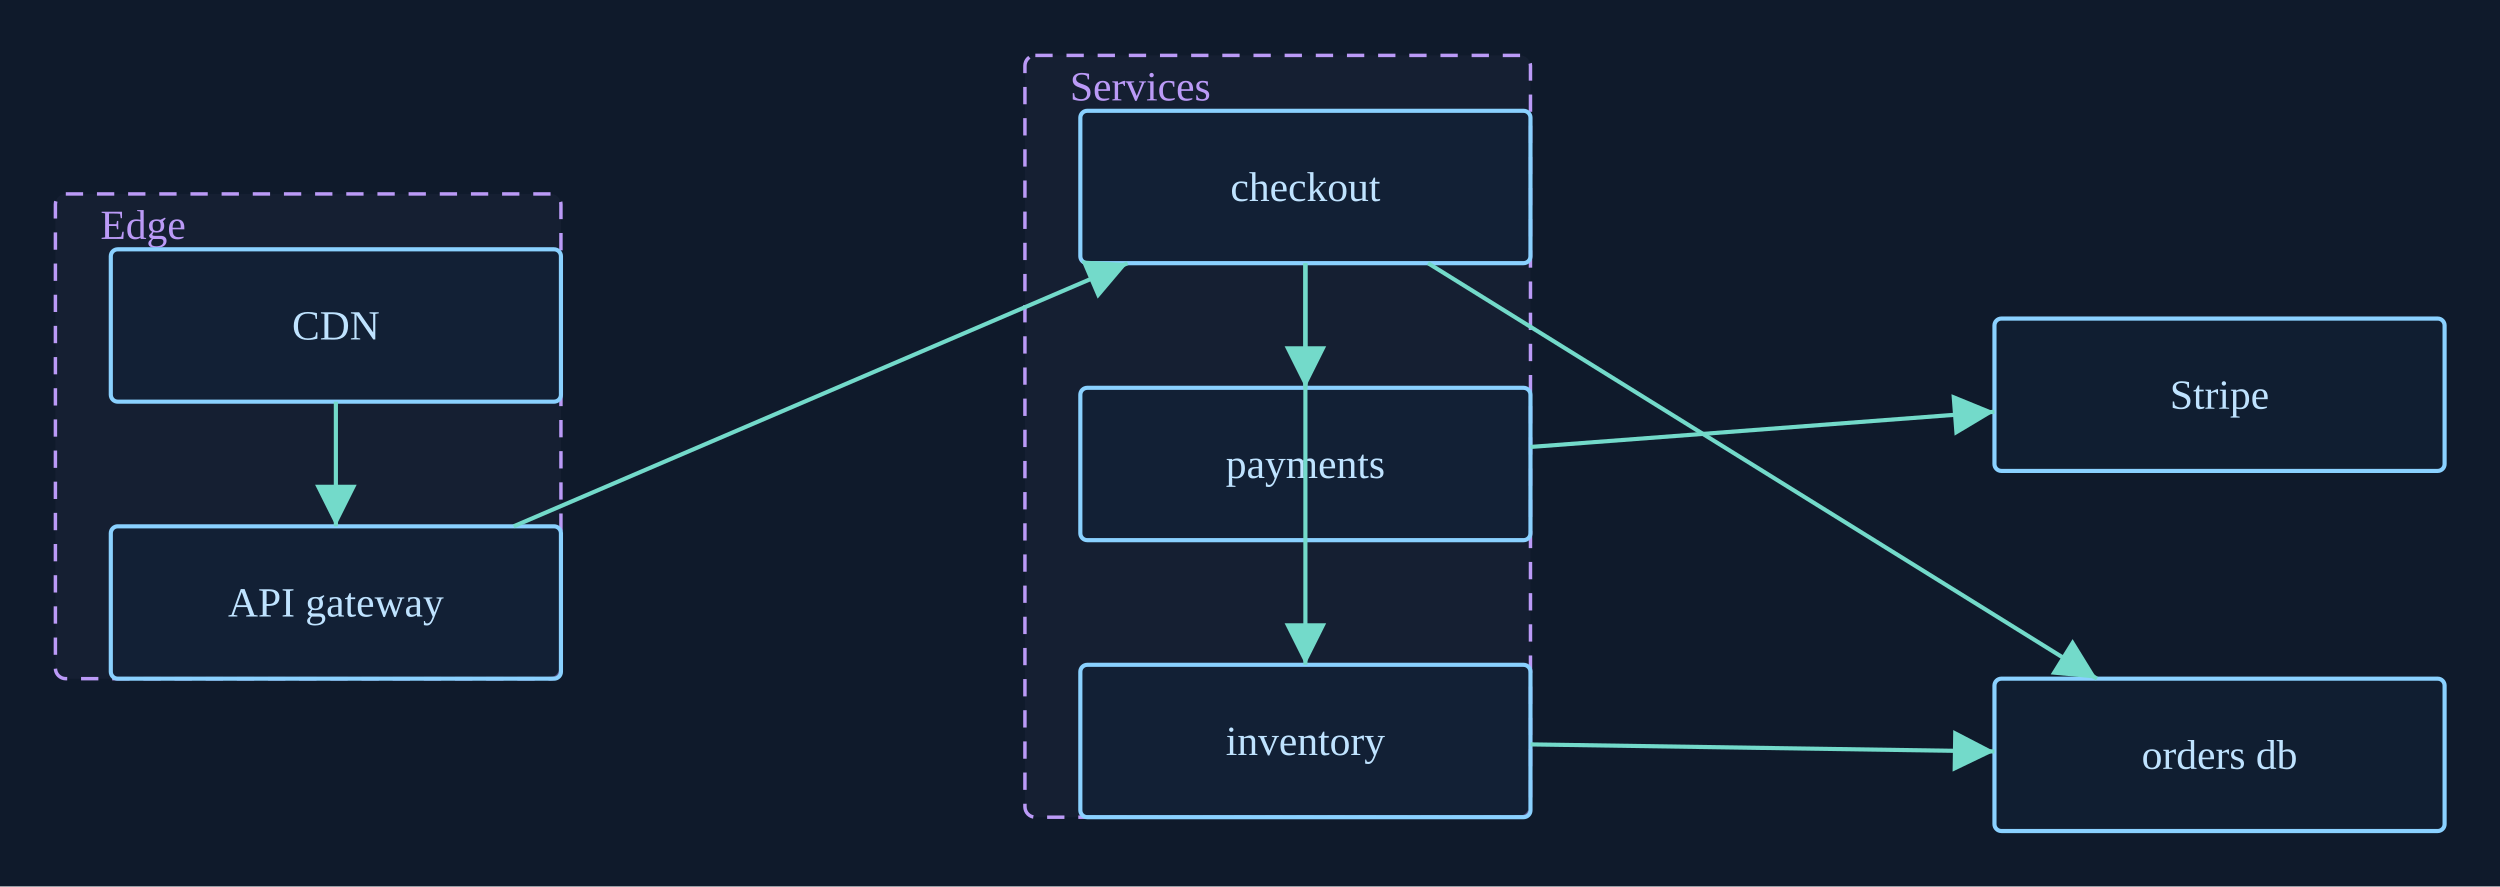
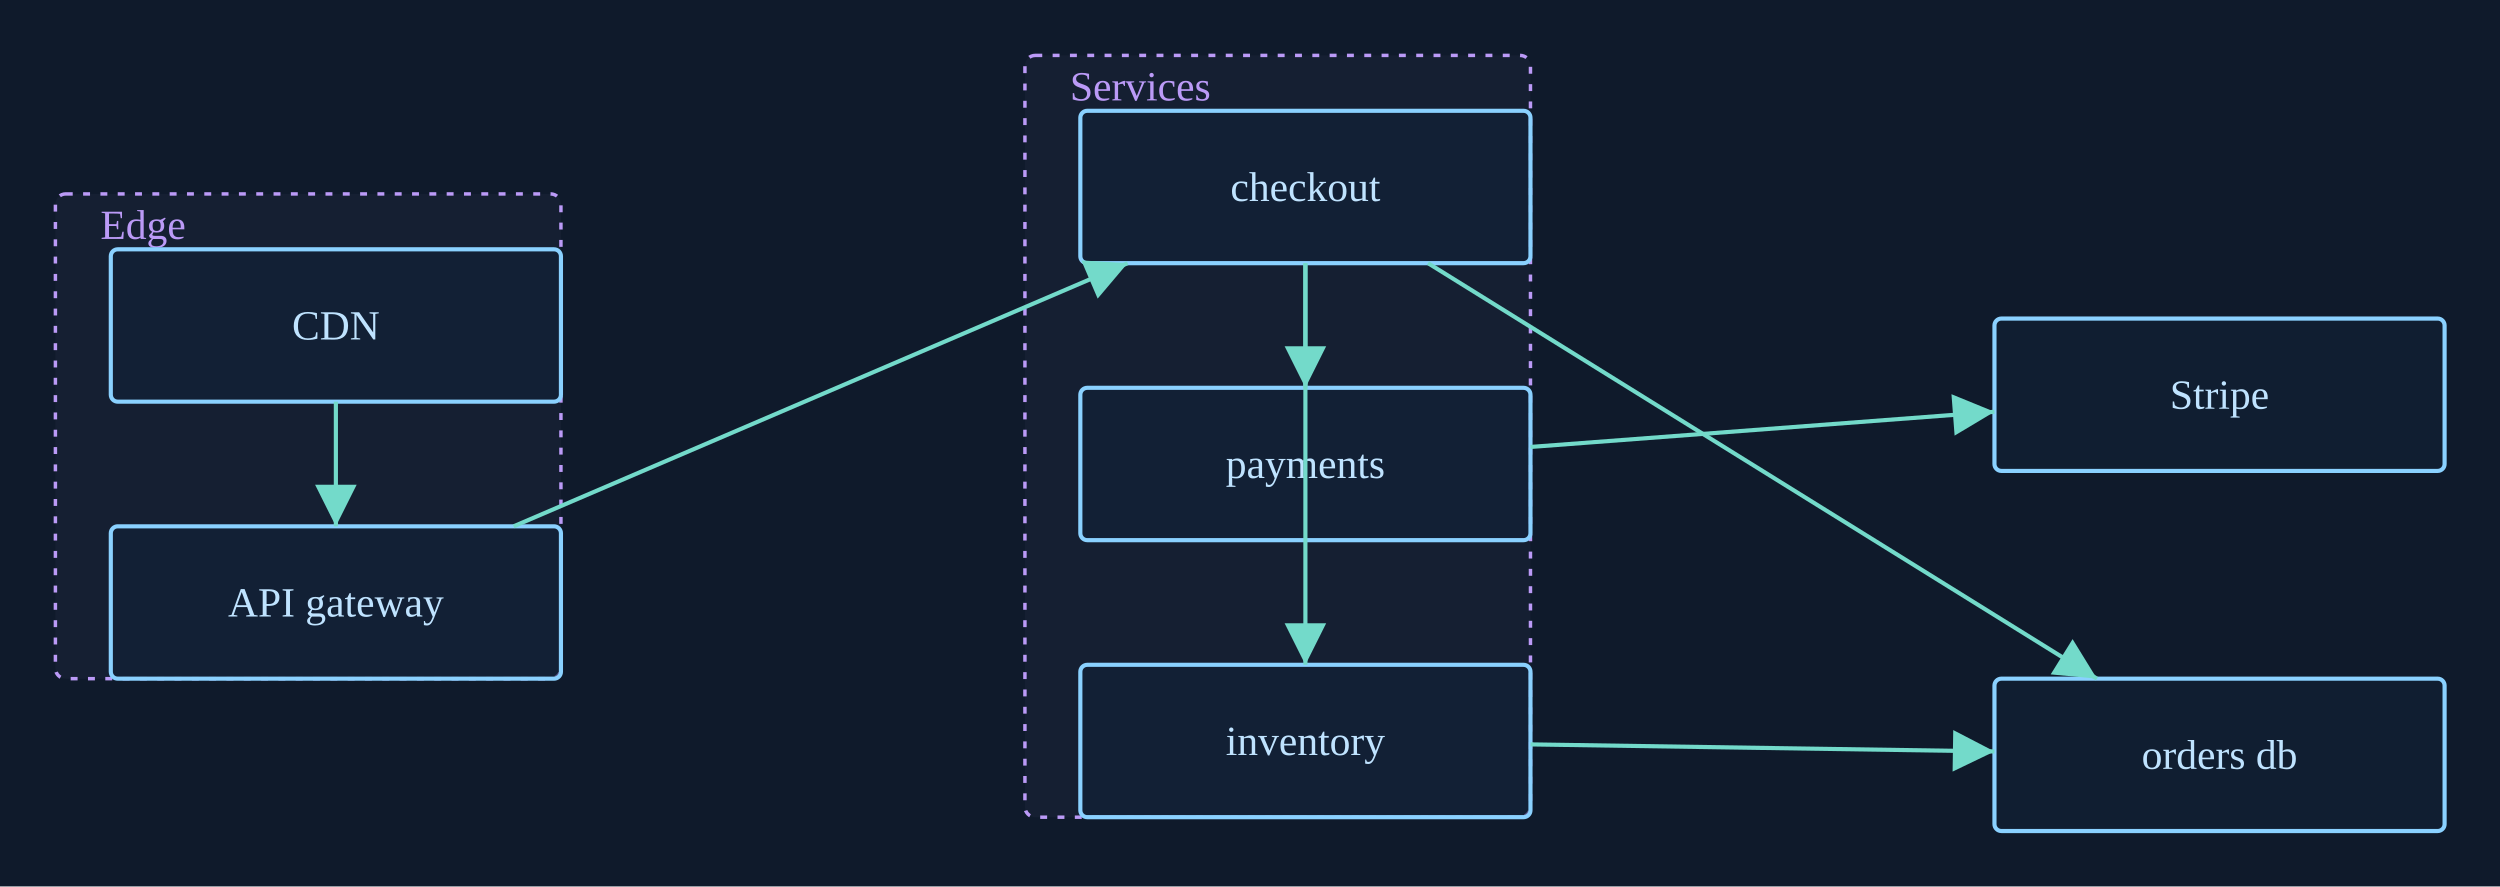
<svg xmlns="http://www.w3.org/2000/svg" viewBox="24.00 4.00 722.00 256.00" width="722.00" height="256.00">
  <defs>
    <marker id="ah-filled" markerWidth="10" markerHeight="10" refX="10" refY="5" orient="auto">
      <path d="M0,0 L10,5 L0,10 Z" fill="context-stroke" stroke="none" />
    </marker>
  </defs>
  <rect x="24.00" y="4.00" width="722.00" height="256.00" fill="#0f1a2b" />
  <g id="group-edge" data-element-id="edge" data-kind="group">
-     <rect x="40.00" y="60.00" width="146.00" height="140.00" rx="3.00" fill="#bb9af7" fill-opacity="0.04" stroke="#bb9af7" stroke-width="1.00" stroke-dasharray="5,4" />
+     <rect x="40.00" y="60.00" width="146.00" height="140.00" rx="3.00" fill="#bb9af7" fill-opacity="0.04" stroke="#bb9af7" stroke-width="1.00" stroke-dasharray="2,3" />
    <text x="53.00" y="73.00" text-anchor="start" fill="#bb9af7">
      <tspan x="53.00" dy="0">Edge</tspan>
    </text>
  </g>
  <g id="group-services" data-element-id="services" data-kind="group">
-     <rect x="320.00" y="20.00" width="146.00" height="220.00" rx="3.00" fill="#bb9af7" fill-opacity="0.04" stroke="#bb9af7" stroke-width="1.00" stroke-dasharray="5,4" />
+     <rect x="320.00" y="20.00" width="146.00" height="220.00" rx="3.00" fill="#bb9af7" fill-opacity="0.04" stroke="#bb9af7" stroke-width="1.00" stroke-dasharray="2,3" />
    <text x="333.00" y="33.00" text-anchor="start" fill="#bb9af7">
      <tspan x="333.00" dy="0">Services</tspan>
    </text>
  </g>
  <g id="node-cdn" data-element-id="cdn" data-kind="node">
    <rect x="56.00" y="76.00" width="130.00" height="44.00" rx="2.00" fill="#122238" fill-opacity="0.55" stroke="#8ad1ff" stroke-width="1.20" />
    <text x="121.00" y="98.00" text-anchor="middle" dominant-baseline="central" fill="#bfe3ff">
      <tspan x="121.00" dy="0">CDN</tspan>
    </text>
  </g>
  <g id="node-checkout" data-element-id="checkout" data-kind="node">
    <rect x="336.00" y="36.00" width="130.00" height="44.00" rx="2.00" fill="#122238" fill-opacity="0.55" stroke="#8ad1ff" stroke-width="1.20" />
    <text x="401.00" y="58.00" text-anchor="middle" dominant-baseline="central" fill="#bfe3ff">
      <tspan x="401.00" dy="0">checkout</tspan>
    </text>
  </g>
  <g id="node-gateway" data-element-id="gateway" data-kind="node">
    <rect x="56.00" y="156.00" width="130.00" height="44.00" rx="2.00" fill="#122238" fill-opacity="0.55" stroke="#8ad1ff" stroke-width="1.20" />
    <text x="121.00" y="178.00" text-anchor="middle" dominant-baseline="central" fill="#bfe3ff">
      <tspan x="121.00" dy="0">API gateway</tspan>
    </text>
  </g>
  <g id="node-inventory" data-element-id="inventory" data-kind="node">
    <rect x="336.00" y="196.00" width="130.00" height="44.00" rx="2.00" fill="#122238" fill-opacity="0.55" stroke="#8ad1ff" stroke-width="1.20" />
    <text x="401.00" y="218.00" text-anchor="middle" dominant-baseline="central" fill="#bfe3ff">
      <tspan x="401.00" dy="0">inventory</tspan>
    </text>
  </g>
  <g id="node-orders" data-element-id="orders" data-kind="node">
    <rect x="600.00" y="200.00" width="130.00" height="44.00" rx="2.00" fill="#122238" fill-opacity="0.55" stroke="#8ad1ff" stroke-width="1.20" />
    <text x="665.00" y="222.00" text-anchor="middle" dominant-baseline="central" fill="#bfe3ff">
      <tspan x="665.00" dy="0">orders db</tspan>
    </text>
  </g>
  <g id="node-payments" data-element-id="payments" data-kind="node">
    <rect x="336.00" y="116.00" width="130.00" height="44.00" rx="2.00" fill="#122238" fill-opacity="0.55" stroke="#8ad1ff" stroke-width="1.20" />
    <text x="401.00" y="138.00" text-anchor="middle" dominant-baseline="central" fill="#bfe3ff">
      <tspan x="401.00" dy="0">payments</tspan>
    </text>
  </g>
  <g id="node-stripe" data-element-id="stripe" data-kind="node">
    <rect x="600.00" y="96.00" width="130.00" height="44.00" rx="2.00" fill="#122238" fill-opacity="0.55" stroke="#8ad1ff" stroke-width="1.20" />
    <text x="665.00" y="118.00" text-anchor="middle" dominant-baseline="central" fill="#bfe3ff">
      <tspan x="665.00" dy="0">Stripe</tspan>
    </text>
  </g>
  <g id="edge-cdn__gateway" data-element-id="cdn__gateway" data-kind="edge">
    <path d="M 121.00,120.00 L 121.00,156.00" fill="none" stroke="transparent" stroke-width="12" style="pointer-events: stroke" />
-     <path d="M 121.00,120.00 L 121.00,156.00" fill="none" stroke="#73daca" stroke-width="1.2" marker-end="url(#ah-filled)" />
+     <path d="M 121.00,120.00 L 121.00,156.00" fill="none" stroke="#73daca" stroke-width="1.20" marker-end="url(#ah-filled)" />
  </g>
  <g id="edge-checkout__inventory" data-element-id="checkout__inventory" data-kind="edge">
    <path d="M 401.00,80.00 L 401.00,196.00" fill="none" stroke="transparent" stroke-width="12" style="pointer-events: stroke" />
-     <path d="M 401.00,80.00 L 401.00,196.00" fill="none" stroke="#73daca" stroke-width="1.2" marker-end="url(#ah-filled)" />
+     <path d="M 401.00,80.00 L 401.00,196.00" fill="none" stroke="#73daca" stroke-width="1.20" marker-end="url(#ah-filled)" />
  </g>
  <g id="edge-checkout__orders" data-element-id="checkout__orders" data-kind="edge">
    <path d="M 436.41,80.00 L 629.59,200.00" fill="none" stroke="transparent" stroke-width="12" style="pointer-events: stroke" />
-     <path d="M 436.41,80.00 L 629.59,200.00" fill="none" stroke="#73daca" stroke-width="1.2" marker-end="url(#ah-filled)" />
+     <path d="M 436.41,80.00 L 629.59,200.00" fill="none" stroke="#73daca" stroke-width="1.20" marker-end="url(#ah-filled)" />
  </g>
  <g id="edge-checkout__payments" data-element-id="checkout__payments" data-kind="edge">
    <path d="M 401.00,80.00 L 401.00,116.00" fill="none" stroke="transparent" stroke-width="12" style="pointer-events: stroke" />
-     <path d="M 401.00,80.00 L 401.00,116.00" fill="none" stroke="#73daca" stroke-width="1.2" marker-end="url(#ah-filled)" />
+     <path d="M 401.00,80.00 L 401.00,116.00" fill="none" stroke="#73daca" stroke-width="1.20" marker-end="url(#ah-filled)" />
  </g>
  <g id="edge-gateway__checkout" data-element-id="gateway__checkout" data-kind="edge">
    <path d="M 172.33,156.00 L 349.67,80.00" fill="none" stroke="transparent" stroke-width="12" style="pointer-events: stroke" />
-     <path d="M 172.33,156.00 L 349.67,80.00" fill="none" stroke="#73daca" stroke-width="1.2" marker-end="url(#ah-filled)" />
+     <path d="M 172.33,156.00 L 349.67,80.00" fill="none" stroke="#73daca" stroke-width="1.20" marker-end="url(#ah-filled)" />
  </g>
  <g id="edge-inventory__orders" data-element-id="inventory__orders" data-kind="edge">
    <path d="M 466.00,218.98 L 600.00,221.02" fill="none" stroke="transparent" stroke-width="12" style="pointer-events: stroke" />
-     <path d="M 466.00,218.98 L 600.00,221.02" fill="none" stroke="#73daca" stroke-width="1.2" marker-end="url(#ah-filled)" />
+     <path d="M 466.00,218.98 L 600.00,221.02" fill="none" stroke="#73daca" stroke-width="1.20" marker-end="url(#ah-filled)" />
  </g>
  <g id="edge-payments__stripe" data-element-id="payments__stripe" data-kind="edge">
    <path d="M 466.00,133.08 L 600.00,122.92" fill="none" stroke="transparent" stroke-width="12" style="pointer-events: stroke" />
-     <path d="M 466.00,133.08 L 600.00,122.92" fill="none" stroke="#73daca" stroke-width="1.2" marker-end="url(#ah-filled)" />
+     <path d="M 466.00,133.08 L 600.00,122.92" fill="none" stroke="#73daca" stroke-width="1.20" marker-end="url(#ah-filled)" />
  </g>
</svg>
